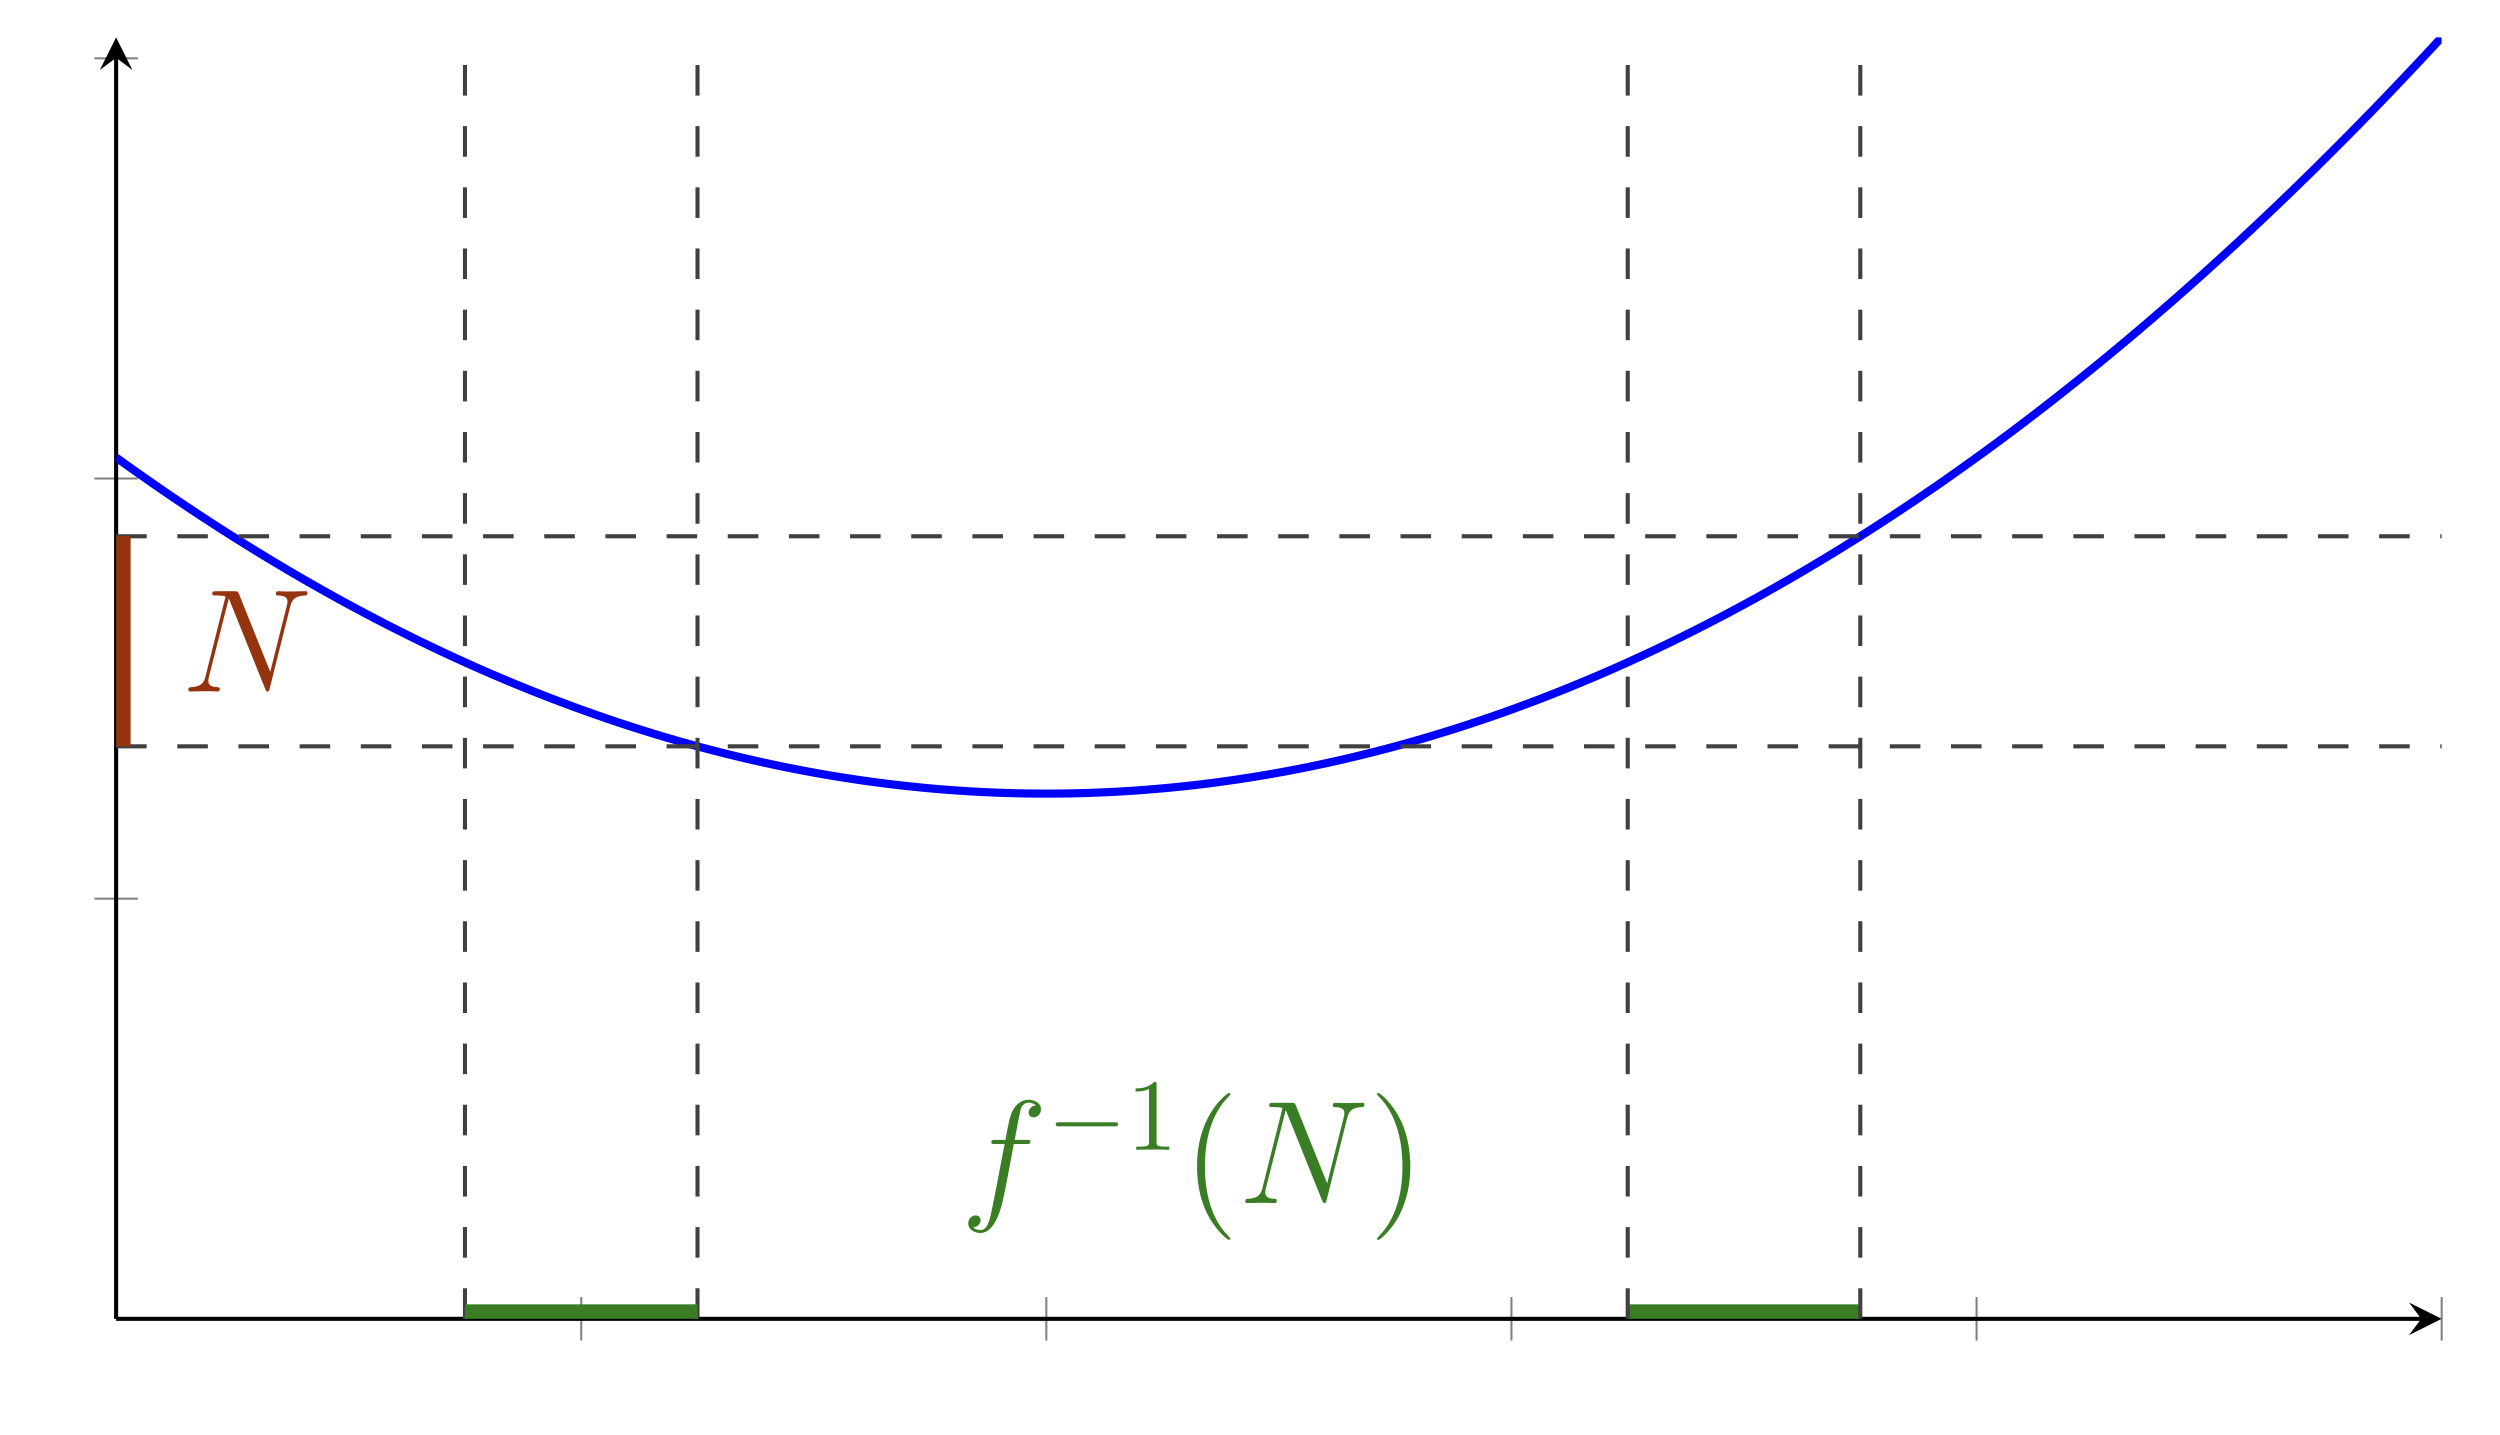
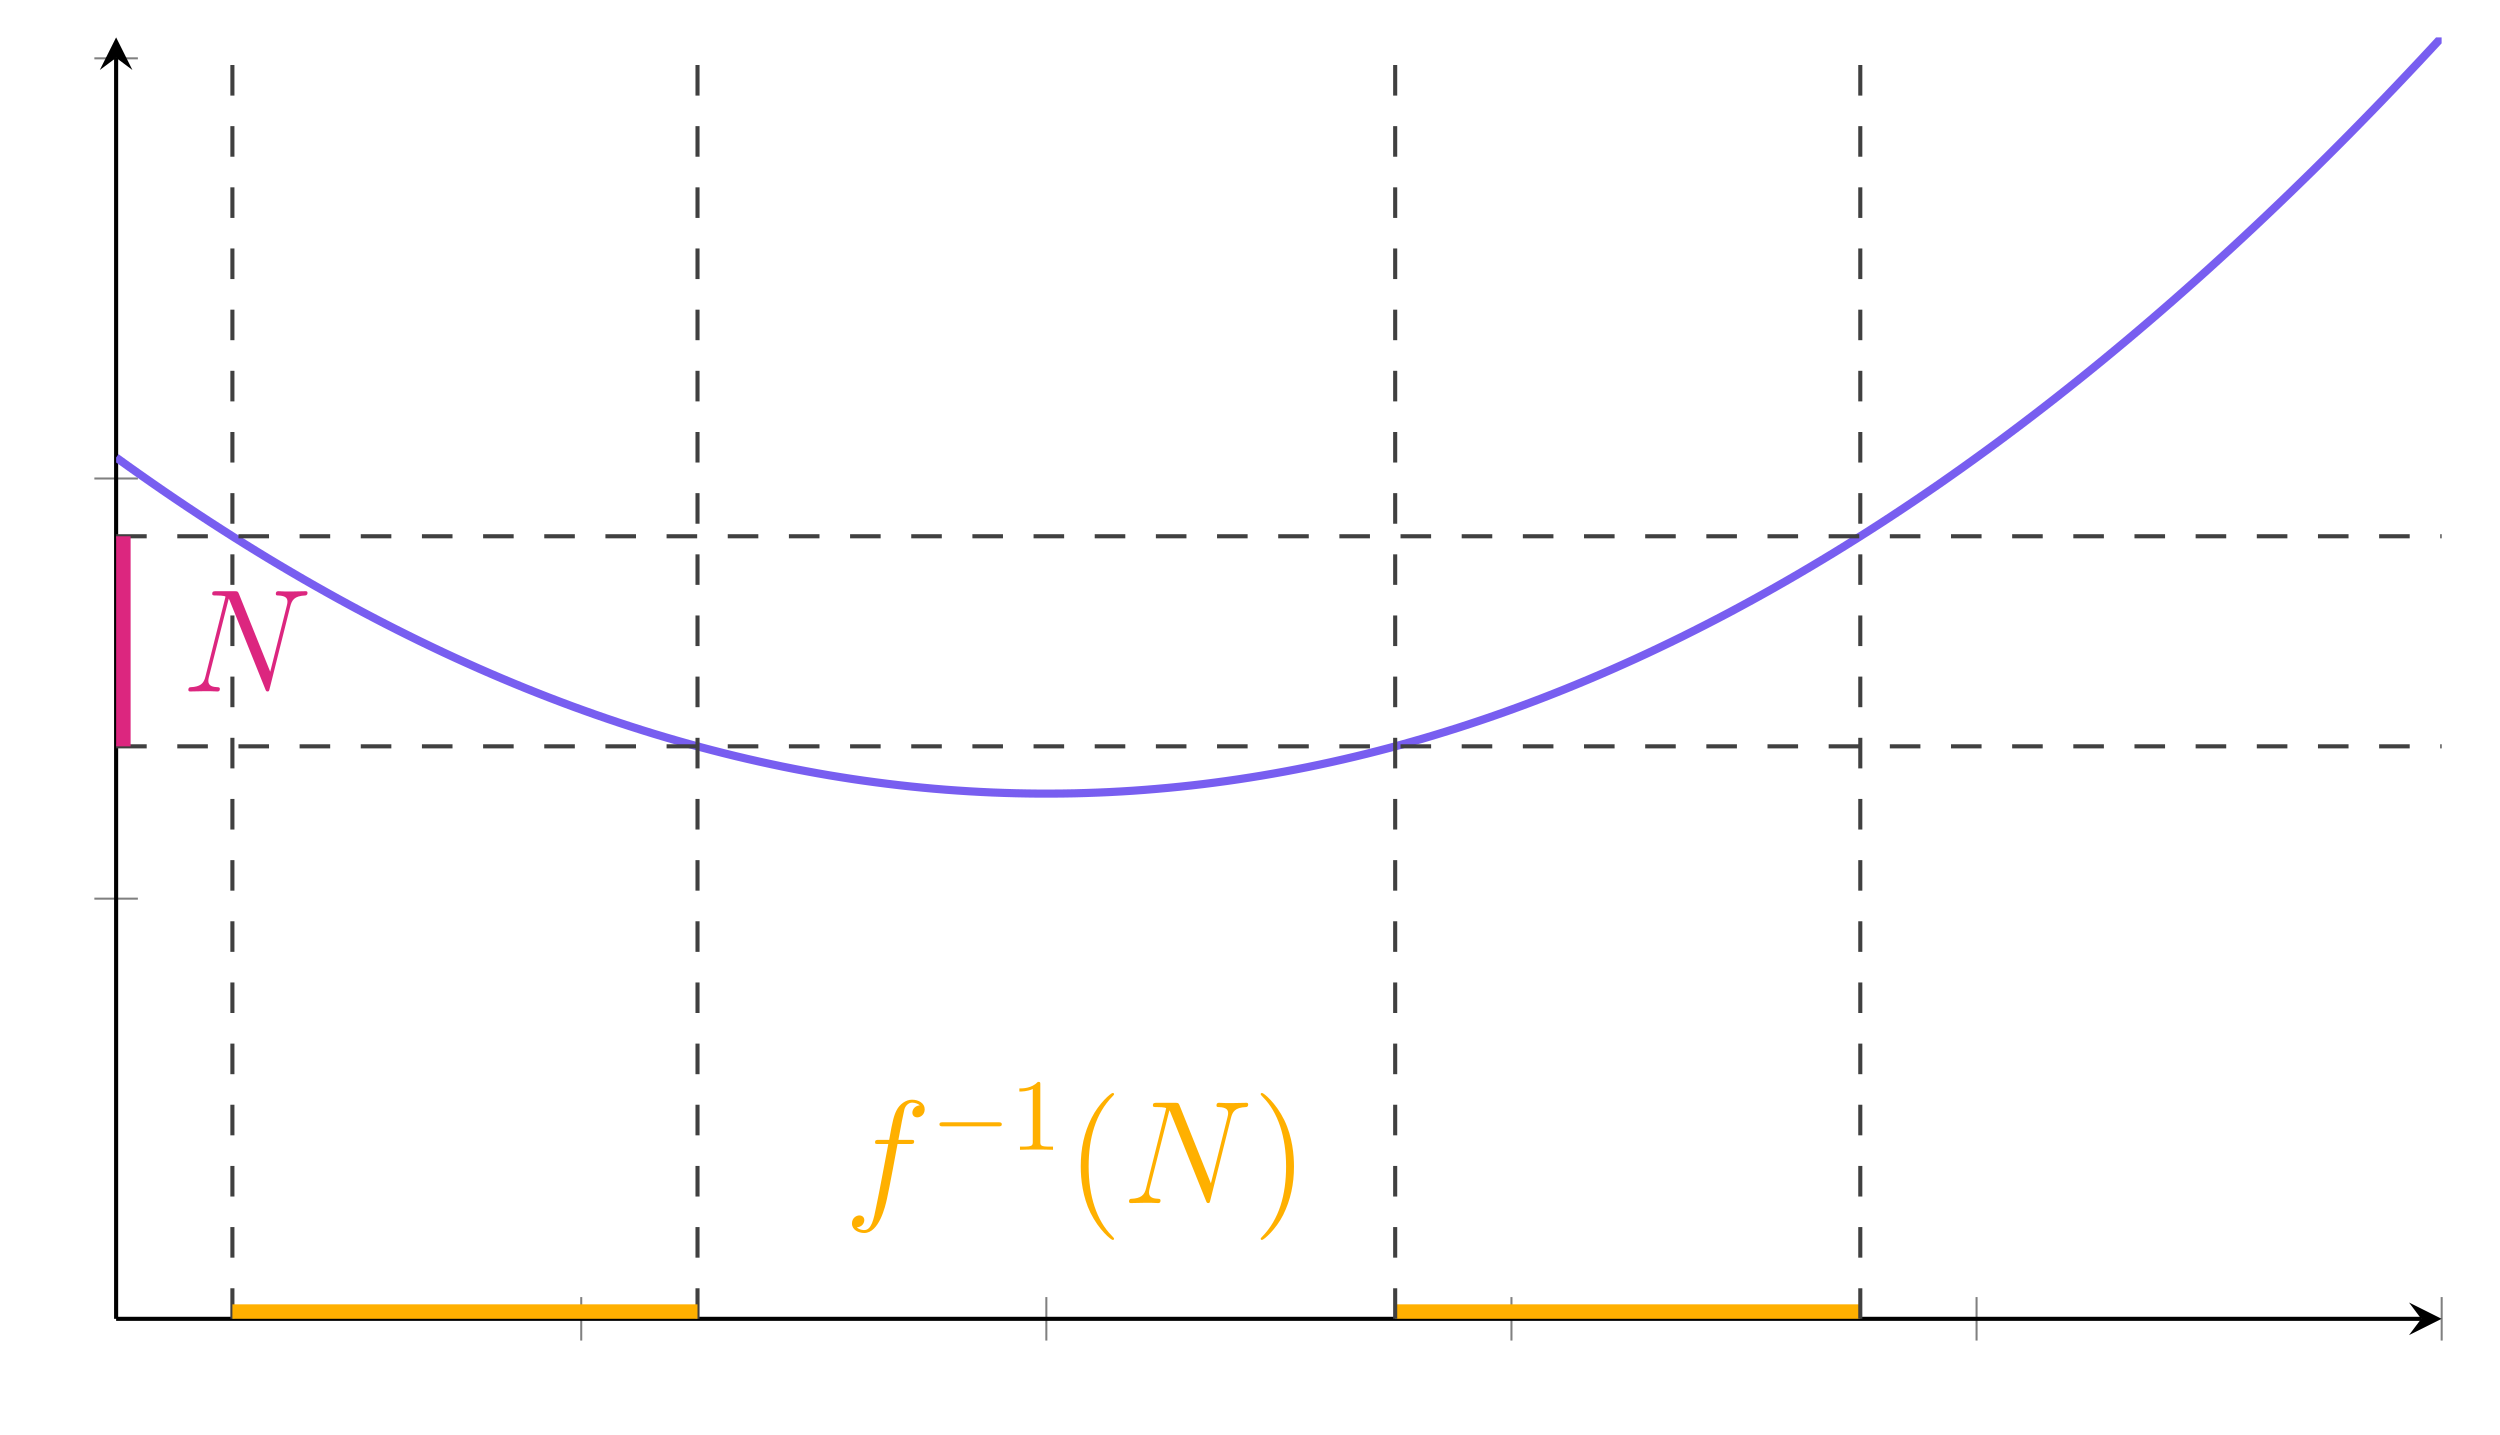
- <svg xmlns="http://www.w3.org/2000/svg" xmlns:xlink="http://www.w3.org/1999/xlink" width="439.83" height="252.452" viewBox="0 0 439.83 252.452">
+ <svg xmlns="http://www.w3.org/2000/svg" xmlns:xlink="http://www.w3.org/1999/xlink" width="439.83pt" height="252.452pt" viewBox="0 0 439.83 252.452">
  <defs>
    <g>
      <g id="glyph-0-0">
        <path d="M 19.109 -14.922 C 19.391 -16.047 19.812 -16.812 21.766 -16.891 C 21.844 -16.891 22.156 -16.922 22.156 -17.359 C 22.156 -17.641 21.922 -17.641 21.828 -17.641 C 21.312 -17.641 19.984 -17.594 19.469 -17.594 L 18.234 -17.594 C 17.875 -17.594 17.406 -17.641 17.047 -17.641 C 16.891 -17.641 16.578 -17.641 16.578 -17.156 C 16.578 -16.891 16.781 -16.891 16.969 -16.891 C 18.516 -16.844 18.625 -16.25 18.625 -15.781 C 18.625 -15.547 18.594 -15.469 18.516 -15.109 L 15.594 -3.469 L 10.078 -17.203 C 9.891 -17.609 9.859 -17.641 9.297 -17.641 L 6.141 -17.641 C 5.625 -17.641 5.391 -17.641 5.391 -17.156 C 5.391 -16.891 5.578 -16.891 6.062 -16.891 C 6.203 -16.891 7.719 -16.891 7.719 -16.656 C 7.719 -16.609 7.672 -16.406 7.641 -16.328 L 4.203 -2.641 C 3.906 -1.375 3.281 -0.828 1.578 -0.75 C 1.453 -0.75 1.188 -0.719 1.188 -0.266 C 1.188 0 1.453 0 1.531 0 C 2.047 0 3.359 -0.047 3.875 -0.047 L 5.109 -0.047 C 5.469 -0.047 5.922 0 6.281 0 C 6.453 0 6.734 0 6.734 -0.484 C 6.734 -0.719 6.484 -0.75 6.375 -0.75 C 5.531 -0.781 4.703 -0.938 4.703 -1.859 C 4.703 -2.062 4.75 -2.297 4.797 -2.5 L 8.297 -16.328 C 8.453 -16.062 8.453 -16.016 8.547 -15.781 L 14.703 -0.469 C 14.828 -0.156 14.875 0 15.109 0 C 15.375 0 15.391 -0.078 15.5 -0.516 Z M 19.109 -14.922 " />
      </g>
      <g id="glyph-0-1">
        <path d="M 11.516 -10.391 C 12.031 -10.391 12.25 -10.391 12.25 -10.875 C 12.25 -11.125 12.031 -11.125 11.578 -11.125 L 9.484 -11.125 C 9.969 -13.797 10.328 -15.625 10.531 -16.453 C 10.688 -17.078 11.234 -17.672 11.906 -17.672 C 12.453 -17.672 12.984 -17.438 13.25 -17.203 C 12.25 -17.094 11.938 -16.344 11.938 -15.906 C 11.938 -15.391 12.312 -15.078 12.812 -15.078 C 13.328 -15.078 14.109 -15.516 14.109 -16.5 C 14.109 -17.594 13.016 -18.188 11.875 -18.188 C 10.766 -18.188 9.688 -17.359 9.172 -16.344 C 8.703 -15.438 8.453 -14.516 7.859 -11.125 L 6.125 -11.125 C 5.625 -11.125 5.375 -11.125 5.375 -10.672 C 5.375 -10.391 5.531 -10.391 6.047 -10.391 L 7.703 -10.391 C 7.234 -7.984 6.172 -2.141 5.578 0.625 C 5.141 2.859 4.75 4.75 3.469 4.75 C 3.391 4.75 2.641 4.75 2.172 4.266 C 3.484 4.156 3.484 3.016 3.484 3 C 3.484 2.484 3.094 2.172 2.609 2.172 C 2.094 2.172 1.312 2.609 1.312 3.594 C 1.312 4.703 2.453 5.266 3.469 5.266 C 6.094 5.266 7.188 0.547 7.469 -0.75 C 7.922 -2.734 9.188 -9.609 9.328 -10.391 Z M 11.516 -10.391 " />
      </g>
      <g id="glyph-1-0">
        <path d="M 11.828 -4.125 C 12.125 -4.125 12.453 -4.125 12.453 -4.484 C 12.453 -4.844 12.125 -4.844 11.828 -4.844 L 2.109 -4.844 C 1.812 -4.844 1.484 -4.844 1.484 -4.484 C 1.484 -4.125 1.812 -4.125 2.109 -4.125 Z M 11.828 -4.125 " />
      </g>
      <g id="glyph-2-0">
        <path d="M 5.281 -11.484 C 5.281 -11.906 5.281 -11.953 4.859 -11.953 C 3.75 -10.797 2.172 -10.797 1.594 -10.797 L 1.594 -10.25 C 1.953 -10.25 3.016 -10.25 3.953 -10.703 L 3.953 -1.422 C 3.953 -0.766 3.891 -0.562 2.281 -0.562 L 1.703 -0.562 L 1.703 0 C 2.328 -0.047 3.891 -0.047 4.609 -0.047 C 5.328 -0.047 6.891 -0.047 7.516 0 L 7.516 -0.562 L 6.938 -0.562 C 5.328 -0.562 5.281 -0.75 5.281 -1.422 Z M 5.281 -11.484 " />
      </g>
      <g id="glyph-3-0">
        <path d="M 8.391 6.281 C 8.391 6.203 8.391 6.141 7.953 5.703 C 5.375 3.094 3.922 -1.156 3.922 -6.438 C 3.922 -11.438 5.141 -15.75 8.141 -18.797 C 8.391 -19.031 8.391 -19.094 8.391 -19.172 C 8.391 -19.312 8.266 -19.375 8.156 -19.375 C 7.828 -19.375 5.703 -17.516 4.438 -14.984 C 3.125 -12.375 2.531 -9.609 2.531 -6.438 C 2.531 -4.125 2.891 -1.062 4.234 1.703 C 5.766 4.797 7.875 6.484 8.156 6.484 C 8.266 6.484 8.391 6.438 8.391 6.281 Z M 8.391 6.281 " />
      </g>
      <g id="glyph-3-1">
        <path d="M 7.281 -6.438 C 7.281 -8.391 7.031 -11.594 5.578 -14.594 C 4.062 -17.688 1.938 -19.375 1.656 -19.375 C 1.547 -19.375 1.422 -19.312 1.422 -19.172 C 1.422 -19.094 1.422 -19.031 1.859 -18.594 C 4.438 -15.984 5.891 -11.719 5.891 -6.453 C 5.891 -1.453 4.672 2.859 1.672 5.922 C 1.422 6.141 1.422 6.203 1.422 6.281 C 1.422 6.438 1.547 6.484 1.656 6.484 C 1.984 6.484 4.109 4.625 5.375 2.094 C 6.688 -0.547 7.281 -3.328 7.281 -6.438 Z M 7.281 -6.438 " />
      </g>
    </g>
    <clipPath id="clip-0">
      <path clip-rule="nonzero" d="M 0 0 L 439.828 0 L 439.828 252.453 L 0 252.453 Z M 0 0 " />
    </clipPath>
    <clipPath id="clip-1">
      <path clip-rule="nonzero" d="M 20.43 6.578 L 429.559 6.578 L 429.559 160 L 20.43 160 Z M 20.43 6.578 " />
    </clipPath>
    <clipPath id="clip-2">
      <path clip-rule="nonzero" d="M 20.43 130 L 429.559 130 L 429.559 132 L 20.43 132 Z M 20.43 130 " />
    </clipPath>
    <clipPath id="clip-3">
      <path clip-rule="nonzero" d="M 20.43 93 L 429.559 93 L 429.559 95 L 20.43 95 Z M 20.43 93 " />
    </clipPath>
    <clipPath id="clip-4">
      <path clip-rule="nonzero" d="M 20.43 91 L 23 91 L 23 134 L 20.43 134 Z M 20.43 91 " />
    </clipPath>
    <clipPath id="clip-5">
-       <path clip-rule="nonzero" d="M 81 9 L 83 9 L 83 232.023 L 81 232.023 Z M 81 9 " />
+       <path clip-rule="nonzero" d="M 40 9 L 42 9 L 42 232.023 L 40 232.023 Z M 40 9 " />
    </clipPath>
    <clipPath id="clip-6">
      <path clip-rule="nonzero" d="M 122 9 L 124 9 L 124 232.023 L 122 232.023 Z M 122 9 " />
    </clipPath>
    <clipPath id="clip-7">
-       <path clip-rule="nonzero" d="M 79 229 L 126 229 L 126 232.023 L 79 232.023 Z M 79 229 " />
+       <path clip-rule="nonzero" d="M 38 229 L 126 229 L 126 232.023 L 38 232.023 Z M 38 229 " />
    </clipPath>
    <clipPath id="clip-8">
-       <path clip-rule="nonzero" d="M 283 229 L 330 229 L 330 232.023 L 283 232.023 Z M 283 229 " />
+       <path clip-rule="nonzero" d="M 242 229 L 330 229 L 330 232.023 L 242 232.023 Z M 242 229 " />
    </clipPath>
    <clipPath id="clip-9">
-       <path clip-rule="nonzero" d="M 286 9 L 287 9 L 287 232.023 L 286 232.023 Z M 286 9 " />
+       <path clip-rule="nonzero" d="M 245 9 L 246 9 L 246 232.023 L 245 232.023 Z M 245 9 " />
    </clipPath>
    <clipPath id="clip-10">
      <path clip-rule="nonzero" d="M 326 9 L 328 9 L 328 232.023 L 326 232.023 Z M 326 9 " />
    </clipPath>
  </defs>
  <g clip-path="url(#clip-0)">
    <path fill-rule="nonzero" fill="rgb(100%, 100%, 100%)" fill-opacity="1" d="M 0 252.453 L 0 -0.004 L 439.836 -0.004 L 439.836 252.453 Z M 0 252.453 " />
  </g>
  <path fill="none" stroke-width="0.199" stroke-linecap="butt" stroke-linejoin="miter" stroke="rgb(50%, 50%, 50%)" stroke-opacity="1" stroke-miterlimit="10" d="M 45.46 -2.125 L 45.46 2.126 M 90.92 -2.125 L 90.92 2.126 M 136.38 -2.125 L 136.38 2.126 M 181.84 -2.125 L 181.84 2.126 M 227.3 -2.125 L 227.3 2.126 " transform="matrix(1.8, 0, 0, -1.8, 20.4296, 232.0224)" />
  <path fill="none" stroke-width="0.199" stroke-linecap="butt" stroke-linejoin="miter" stroke="rgb(50%, 50%, 50%)" stroke-opacity="1" stroke-miterlimit="10" d="M -2.127 41.067 L 2.127 41.067 M -2.127 82.133 L 2.127 82.133 M -2.127 123.2 L 2.127 123.2 " transform="matrix(1.8, 0, 0, -1.8, 20.4296, 232.0224)" />
  <path fill="none" stroke-width="0.399" stroke-linecap="butt" stroke-linejoin="miter" stroke="rgb(0%, 0%, 0%)" stroke-opacity="1" stroke-miterlimit="10" d="M 0 -0.001 L 225.302 -0.001 " transform="matrix(1.8, 0, 0, -1.8, 20.4296, 232.0224)" />
  <path fill-rule="nonzero" fill="rgb(0%, 0%, 0%)" fill-opacity="1" d="M 429.559 232.023 L 423.82 229.152 L 425.973 232.023 L 423.82 234.891 " />
  <path fill="none" stroke-width="0.399" stroke-linecap="butt" stroke-linejoin="miter" stroke="rgb(0%, 0%, 0%)" stroke-opacity="1" stroke-miterlimit="10" d="M 0 -0.001 L 0 123.255 " transform="matrix(1.8, 0, 0, -1.8, 20.4296, 232.0224)" />
  <path fill-rule="nonzero" fill="rgb(0%, 0%, 0%)" fill-opacity="1" d="M 20.43 6.578 L 17.559 12.316 L 20.43 10.164 L 23.297 12.316 " />
  <g clip-path="url(#clip-1)">
-     <path fill="none" stroke-width="0.797" stroke-linecap="butt" stroke-linejoin="miter" stroke="rgb(0%, 0%, 100%)" stroke-opacity="1" stroke-miterlimit="10" d="M 0 84.186 L 1.142 83.365 L 2.285 82.556 L 3.427 81.757 L 4.568 80.967 L 5.712 80.188 L 6.853 79.42 L 7.995 78.663 L 9.139 77.914 L 10.28 77.178 L 11.421 76.451 L 12.563 75.735 L 13.707 75.028 L 14.848 74.331 L 15.99 73.647 L 17.133 72.973 L 18.275 72.306 L 19.416 71.653 L 20.56 71.009 L 21.701 70.375 L 22.843 69.752 L 23.987 69.138 L 25.128 68.537 L 26.27 67.944 L 27.413 67.363 L 28.555 66.792 L 29.696 66.23 L 30.84 65.679 L 31.981 65.138 L 33.123 64.609 L 34.267 64.09 L 35.408 63.58 L 36.55 63.081 L 37.691 62.593 L 38.835 62.115 L 39.976 61.647 L 41.118 61.191 L 42.261 60.744 L 43.403 60.308 L 44.544 59.88 L 45.688 59.466 L 46.829 59.06 L 47.971 58.665 L 49.115 58.279 L 50.256 57.905 L 51.398 57.541 L 52.541 57.187 L 53.683 56.844 L 54.824 56.512 L 55.968 56.189 L 57.109 55.876 L 58.251 55.575 L 59.392 55.284 L 60.536 55.002 L 61.678 54.732 L 62.819 54.472 L 63.963 54.223 L 65.104 53.982 L 66.246 53.754 L 67.389 53.535 L 68.531 53.326 L 69.672 53.127 L 70.816 52.94 L 71.958 52.762 L 73.099 52.595 L 74.243 52.439 L 75.384 52.293 L 76.526 52.157 L 77.669 52.031 L 78.811 51.916 L 79.952 51.811 L 81.096 51.716 L 82.237 51.634 L 83.379 51.56 L 84.52 51.497 L 85.664 51.443 L 86.806 51.401 L 87.947 51.369 L 89.091 51.347 L 90.232 51.334 L 91.374 51.334 L 92.517 51.343 L 93.659 51.362 L 94.8 51.393 L 95.944 51.434 L 97.086 51.484 L 98.227 51.545 L 99.371 51.616 L 100.512 51.699 L 101.654 51.792 L 102.797 51.894 L 103.939 52.007 L 105.08 52.13 L 106.224 52.263 L 107.365 52.408 L 108.507 52.562 L 109.648 52.727 L 110.792 52.903 L 111.934 53.088 L 113.075 53.285 L 114.219 53.491 L 115.36 53.708 L 116.502 53.934 L 117.645 54.173 L 118.787 54.42 L 119.928 54.678 L 121.072 54.947 L 122.214 55.225 L 123.355 55.514 L 124.499 55.813 L 125.64 56.124 L 126.782 56.445 L 127.925 56.775 L 129.067 57.117 L 130.208 57.469 L 131.352 57.829 L 132.494 58.203 L 133.635 58.584 L 134.777 58.977 L 135.92 59.381 L 137.062 59.795 L 138.203 60.219 L 139.347 60.653 L 140.488 61.098 L 141.63 61.553 L 142.773 62.02 L 143.915 62.495 L 145.056 62.981 L 146.2 63.478 L 147.342 63.986 L 148.483 64.502 L 149.627 65.03 L 150.768 65.568 L 151.91 66.117 L 153.053 66.675 L 154.195 67.246 L 155.336 67.825 L 156.478 68.415 L 157.622 69.014 L 158.763 69.626 L 159.905 70.247 L 161.048 70.878 L 162.19 71.521 L 163.331 72.172 L 164.475 72.836 L 165.616 73.509 L 166.758 74.192 L 167.902 74.884 L 169.043 75.59 L 170.185 76.304 L 171.328 77.029 L 172.47 77.764 L 173.611 78.509 L 174.755 79.266 L 175.896 80.032 L 177.038 80.809 L 178.181 81.594 L 179.323 82.393 L 180.464 83.2 L 181.606 84.019 L 182.75 84.848 L 183.891 85.685 L 185.033 86.536 L 186.176 87.395 L 187.318 88.265 L 188.459 89.144 L 189.603 90.036 L 190.744 90.937 L 191.886 91.848 L 193.03 92.771 L 194.171 93.702 L 195.313 94.646 L 196.456 95.598 L 197.598 96.562 L 198.739 97.534 L 199.883 98.519 L 201.024 99.513 L 202.166 100.518 L 203.31 101.534 L 204.451 102.558 L 205.592 103.595 L 206.736 104.641 L 207.878 105.698 L 209.019 106.764 L 210.161 107.842 L 211.304 108.93 L 212.446 110.028 L 213.587 111.137 L 214.731 112.254 L 215.872 113.385 L 217.014 114.524 L 218.158 115.674 L 219.299 116.835 L 220.441 118.005 L 221.584 119.186 L 222.726 120.377 L 223.867 121.579 L 225.011 122.792 L 226.152 124.014 L 227.294 125.247 " transform="matrix(1.8, 0, 0, -1.8, 20.4296, 232.0224)" />
+     <path fill="none" stroke-width="0.797" stroke-linecap="butt" stroke-linejoin="miter" stroke="rgb(47.06%, 36.864%, 94.119%)" stroke-opacity="1" stroke-miterlimit="10" d="M 0 84.186 L 1.142 83.365 L 2.285 82.556 L 3.427 81.757 L 4.568 80.967 L 5.712 80.188 L 6.853 79.42 L 7.995 78.663 L 9.139 77.914 L 10.28 77.178 L 11.421 76.451 L 12.563 75.735 L 13.707 75.028 L 14.848 74.331 L 15.99 73.647 L 17.133 72.973 L 18.275 72.306 L 19.416 71.653 L 20.56 71.009 L 21.701 70.375 L 22.843 69.752 L 23.987 69.138 L 25.128 68.537 L 26.27 67.944 L 27.413 67.363 L 28.555 66.792 L 29.696 66.23 L 30.84 65.679 L 31.981 65.138 L 33.123 64.609 L 34.267 64.09 L 35.408 63.58 L 36.55 63.081 L 37.691 62.593 L 38.835 62.115 L 39.976 61.647 L 41.118 61.191 L 42.261 60.744 L 43.403 60.308 L 44.544 59.88 L 45.688 59.466 L 46.829 59.06 L 47.971 58.665 L 49.115 58.279 L 50.256 57.905 L 51.398 57.541 L 52.541 57.187 L 53.683 56.844 L 54.824 56.512 L 55.968 56.189 L 57.109 55.876 L 58.251 55.575 L 59.392 55.284 L 60.536 55.002 L 61.678 54.732 L 62.819 54.472 L 63.963 54.223 L 65.104 53.982 L 66.246 53.754 L 67.389 53.535 L 68.531 53.326 L 69.672 53.127 L 70.816 52.94 L 71.958 52.762 L 73.099 52.595 L 74.243 52.439 L 75.384 52.293 L 76.526 52.157 L 77.669 52.031 L 78.811 51.916 L 79.952 51.811 L 81.096 51.716 L 82.237 51.634 L 83.379 51.56 L 84.52 51.497 L 85.664 51.443 L 86.806 51.401 L 87.947 51.369 L 89.091 51.347 L 90.232 51.334 L 91.374 51.334 L 92.517 51.343 L 93.659 51.362 L 94.8 51.393 L 95.944 51.434 L 97.086 51.484 L 98.227 51.545 L 99.371 51.616 L 100.512 51.699 L 101.654 51.792 L 102.797 51.894 L 103.939 52.007 L 105.08 52.13 L 106.224 52.263 L 107.365 52.408 L 108.507 52.562 L 109.648 52.727 L 110.792 52.903 L 111.934 53.088 L 113.075 53.285 L 114.219 53.491 L 115.36 53.708 L 116.502 53.934 L 117.645 54.173 L 118.787 54.42 L 119.928 54.678 L 121.072 54.947 L 122.214 55.225 L 123.355 55.514 L 124.499 55.813 L 125.64 56.124 L 126.782 56.445 L 127.925 56.775 L 129.067 57.117 L 130.208 57.469 L 131.352 57.829 L 132.494 58.203 L 133.635 58.584 L 134.777 58.977 L 135.92 59.381 L 137.062 59.795 L 138.203 60.219 L 139.347 60.653 L 140.488 61.098 L 141.63 61.553 L 142.773 62.02 L 143.915 62.495 L 145.056 62.981 L 146.2 63.478 L 147.342 63.986 L 148.483 64.502 L 149.627 65.03 L 150.768 65.568 L 151.91 66.117 L 153.053 66.675 L 154.195 67.246 L 155.336 67.825 L 156.478 68.415 L 157.622 69.014 L 158.763 69.626 L 159.905 70.247 L 161.048 70.878 L 162.19 71.521 L 163.331 72.172 L 164.475 72.836 L 165.616 73.509 L 166.758 74.192 L 167.902 74.884 L 169.043 75.59 L 170.185 76.304 L 171.328 77.029 L 172.47 77.764 L 173.611 78.509 L 174.755 79.266 L 175.896 80.032 L 177.038 80.809 L 178.181 81.594 L 179.323 82.393 L 180.464 83.2 L 181.606 84.019 L 182.75 84.848 L 183.891 85.685 L 185.033 86.536 L 186.176 87.395 L 187.318 88.265 L 188.459 89.144 L 189.603 90.036 L 190.744 90.937 L 191.886 91.848 L 193.03 92.771 L 194.171 93.702 L 195.313 94.646 L 196.456 95.598 L 197.598 96.562 L 198.739 97.534 L 199.883 98.519 L 201.024 99.513 L 202.166 100.518 L 203.31 101.534 L 204.451 102.558 L 205.592 103.595 L 206.736 104.641 L 207.878 105.698 L 209.019 106.764 L 210.161 107.842 L 211.304 108.93 L 212.446 110.028 L 213.587 111.137 L 214.731 112.254 L 215.872 113.385 L 217.014 114.524 L 218.158 115.674 L 219.299 116.835 L 220.441 118.005 L 221.584 119.186 L 222.726 120.377 L 223.867 121.579 L 225.011 122.792 L 226.152 124.014 L 227.294 125.247 " transform="matrix(1.8, 0, 0, -1.8, 20.4296, 232.0224)" />
  </g>
  <g clip-path="url(#clip-2)">
    <path fill="none" stroke-width="0.399" stroke-linecap="butt" stroke-linejoin="miter" stroke="rgb(25%, 25%, 25%)" stroke-opacity="1" stroke-dasharray="2.989 2.989" stroke-miterlimit="10" d="M 0 55.954 L 227.3 55.954 " transform="matrix(1.8, 0, 0, -1.8, 20.4296, 232.0224)" />
  </g>
  <g clip-path="url(#clip-3)">
    <path fill="none" stroke-width="0.399" stroke-linecap="butt" stroke-linejoin="miter" stroke="rgb(25%, 25%, 25%)" stroke-opacity="1" stroke-dasharray="2.989 2.989" stroke-miterlimit="10" d="M 0 76.486 L 227.3 76.486 " transform="matrix(1.8, 0, 0, -1.8, 20.4296, 232.0224)" />
  </g>
  <g clip-path="url(#clip-4)">
-     <path fill="none" stroke-width="2.835" stroke-linecap="butt" stroke-linejoin="miter" stroke="rgb(57.906%, 20.248%, 5.591%)" stroke-opacity="1" stroke-miterlimit="10" d="M 0 55.954 L 0 76.486 " transform="matrix(1.8, 0, 0, -1.8, 20.4296, 232.0224)" />
+     <path fill="none" stroke-width="2.835" stroke-linecap="butt" stroke-linejoin="miter" stroke="rgb(86.275%, 14.902%, 49.805%)" stroke-opacity="1" stroke-miterlimit="10" d="M 0 55.954 L 0 76.486 " transform="matrix(1.8, 0, 0, -1.8, 20.4296, 232.0224)" />
  </g>
-   <g fill="rgb(57.906%, 20.248%, 5.591%)" fill-opacity="1">
+   <g fill="rgb(86.275%, 14.902%, 49.805%)" fill-opacity="1">
    <use xlink:href="#glyph-0-0" x="31.946" y="121.652" />
  </g>
  <g clip-path="url(#clip-5)">
-     <path fill="none" stroke-width="0.399" stroke-linecap="butt" stroke-linejoin="miter" stroke="rgb(25%, 25%, 25%)" stroke-opacity="1" stroke-dasharray="2.989 2.989" stroke-miterlimit="10" d="M 34.095 -0.001 L 34.095 123.2 " transform="matrix(1.8, 0, 0, -1.8, 20.4296, 232.0224)" />
+     <path fill="none" stroke-width="0.399" stroke-linecap="butt" stroke-linejoin="miter" stroke="rgb(25%, 25%, 25%)" stroke-opacity="1" stroke-dasharray="2.989 2.989" stroke-miterlimit="10" d="M 11.365 -0.001 L 11.365 123.2 " transform="matrix(1.8, 0, 0, -1.8, 20.4296, 232.0224)" />
  </g>
  <g clip-path="url(#clip-6)">
    <path fill="none" stroke-width="0.399" stroke-linecap="butt" stroke-linejoin="miter" stroke="rgb(25%, 25%, 25%)" stroke-opacity="1" stroke-dasharray="2.989 2.989" stroke-miterlimit="10" d="M 56.825 -0.001 L 56.825 123.2 " transform="matrix(1.8, 0, 0, -1.8, 20.4296, 232.0224)" />
  </g>
  <g clip-path="url(#clip-7)">
-     <path fill="none" stroke-width="2.835" stroke-linecap="butt" stroke-linejoin="miter" stroke="rgb(23.201%, 48.975%, 14.594%)" stroke-opacity="1" stroke-miterlimit="10" d="M 34.095 -0.001 L 56.825 -0.001 " transform="matrix(1.8, 0, 0, -1.8, 20.4296, 232.0224)" />
+     <path fill="none" stroke-width="2.835" stroke-linecap="butt" stroke-linejoin="miter" stroke="rgb(100%, 69.019%, 0%)" stroke-opacity="1" stroke-miterlimit="10" d="M 11.365 -0.001 L 56.825 -0.001 " transform="matrix(1.8, 0, 0, -1.8, 20.4296, 232.0224)" />
  </g>
-   <g fill="rgb(23.201%, 48.975%, 14.594%)" fill-opacity="1">
-     <use xlink:href="#glyph-0-1" x="169.032" y="211.659" />
+   <g fill="rgb(100%, 69.019%, 0%)" fill-opacity="1">
+     <use xlink:href="#glyph-0-1" x="148.575" y="211.659" />
  </g>
-   <g fill="rgb(23.201%, 48.975%, 14.594%)" fill-opacity="1">
-     <use xlink:href="#glyph-1-0" x="184.251" y="202.288" />
+   <g fill="rgb(100%, 69.019%, 0%)" fill-opacity="1">
+     <use xlink:href="#glyph-1-0" x="163.796" y="202.288" />
  </g>
-   <g fill="rgb(23.201%, 48.975%, 14.594%)" fill-opacity="1">
-     <use xlink:href="#glyph-2-0" x="198.199" y="202.288" />
+   <g fill="rgb(100%, 69.019%, 0%)" fill-opacity="1">
+     <use xlink:href="#glyph-2-0" x="177.744" y="202.288" />
  </g>
-   <g fill="rgb(23.201%, 48.975%, 14.594%)" fill-opacity="1">
-     <use xlink:href="#glyph-3-0" x="208.063" y="211.659" />
+   <g fill="rgb(100%, 69.019%, 0%)" fill-opacity="1">
+     <use xlink:href="#glyph-3-0" x="187.606" y="211.659" />
  </g>
-   <g fill="rgb(23.201%, 48.975%, 14.594%)" fill-opacity="1">
-     <use xlink:href="#glyph-0-0" x="217.895" y="211.659" />
+   <g fill="rgb(100%, 69.019%, 0%)" fill-opacity="1">
+     <use xlink:href="#glyph-0-0" x="197.44" y="211.659" />
  </g>
-   <g fill="rgb(23.201%, 48.975%, 14.594%)" fill-opacity="1">
-     <use xlink:href="#glyph-3-1" x="240.84" y="211.659" />
+   <g fill="rgb(100%, 69.019%, 0%)" fill-opacity="1">
+     <use xlink:href="#glyph-3-1" x="220.373" y="211.659" />
  </g>
  <g clip-path="url(#clip-8)">
-     <path fill="none" stroke-width="2.835" stroke-linecap="butt" stroke-linejoin="miter" stroke="rgb(23.201%, 48.975%, 14.594%)" stroke-opacity="1" stroke-miterlimit="10" d="M 147.745 -0.001 L 170.475 -0.001 " transform="matrix(1.8, 0, 0, -1.8, 20.4296, 232.0224)" />
+     <path fill="none" stroke-width="2.835" stroke-linecap="butt" stroke-linejoin="miter" stroke="rgb(100%, 69.019%, 0%)" stroke-opacity="1" stroke-miterlimit="10" d="M 125.015 -0.001 L 170.475 -0.001 " transform="matrix(1.8, 0, 0, -1.8, 20.4296, 232.0224)" />
  </g>
  <g clip-path="url(#clip-9)">
-     <path fill="none" stroke-width="0.399" stroke-linecap="butt" stroke-linejoin="miter" stroke="rgb(25%, 25%, 25%)" stroke-opacity="1" stroke-dasharray="2.989 2.989" stroke-miterlimit="10" d="M 147.745 -0.001 L 147.745 123.2 " transform="matrix(1.8, 0, 0, -1.8, 20.4296, 232.0224)" />
+     <path fill="none" stroke-width="0.399" stroke-linecap="butt" stroke-linejoin="miter" stroke="rgb(25%, 25%, 25%)" stroke-opacity="1" stroke-dasharray="2.989 2.989" stroke-miterlimit="10" d="M 125.015 -0.001 L 125.015 123.2 " transform="matrix(1.8, 0, 0, -1.8, 20.4296, 232.0224)" />
  </g>
  <g clip-path="url(#clip-10)">
    <path fill="none" stroke-width="0.399" stroke-linecap="butt" stroke-linejoin="miter" stroke="rgb(25%, 25%, 25%)" stroke-opacity="1" stroke-dasharray="2.989 2.989" stroke-miterlimit="10" d="M 170.475 -0.001 L 170.475 123.2 " transform="matrix(1.8, 0, 0, -1.8, 20.4296, 232.0224)" />
  </g>
</svg>
